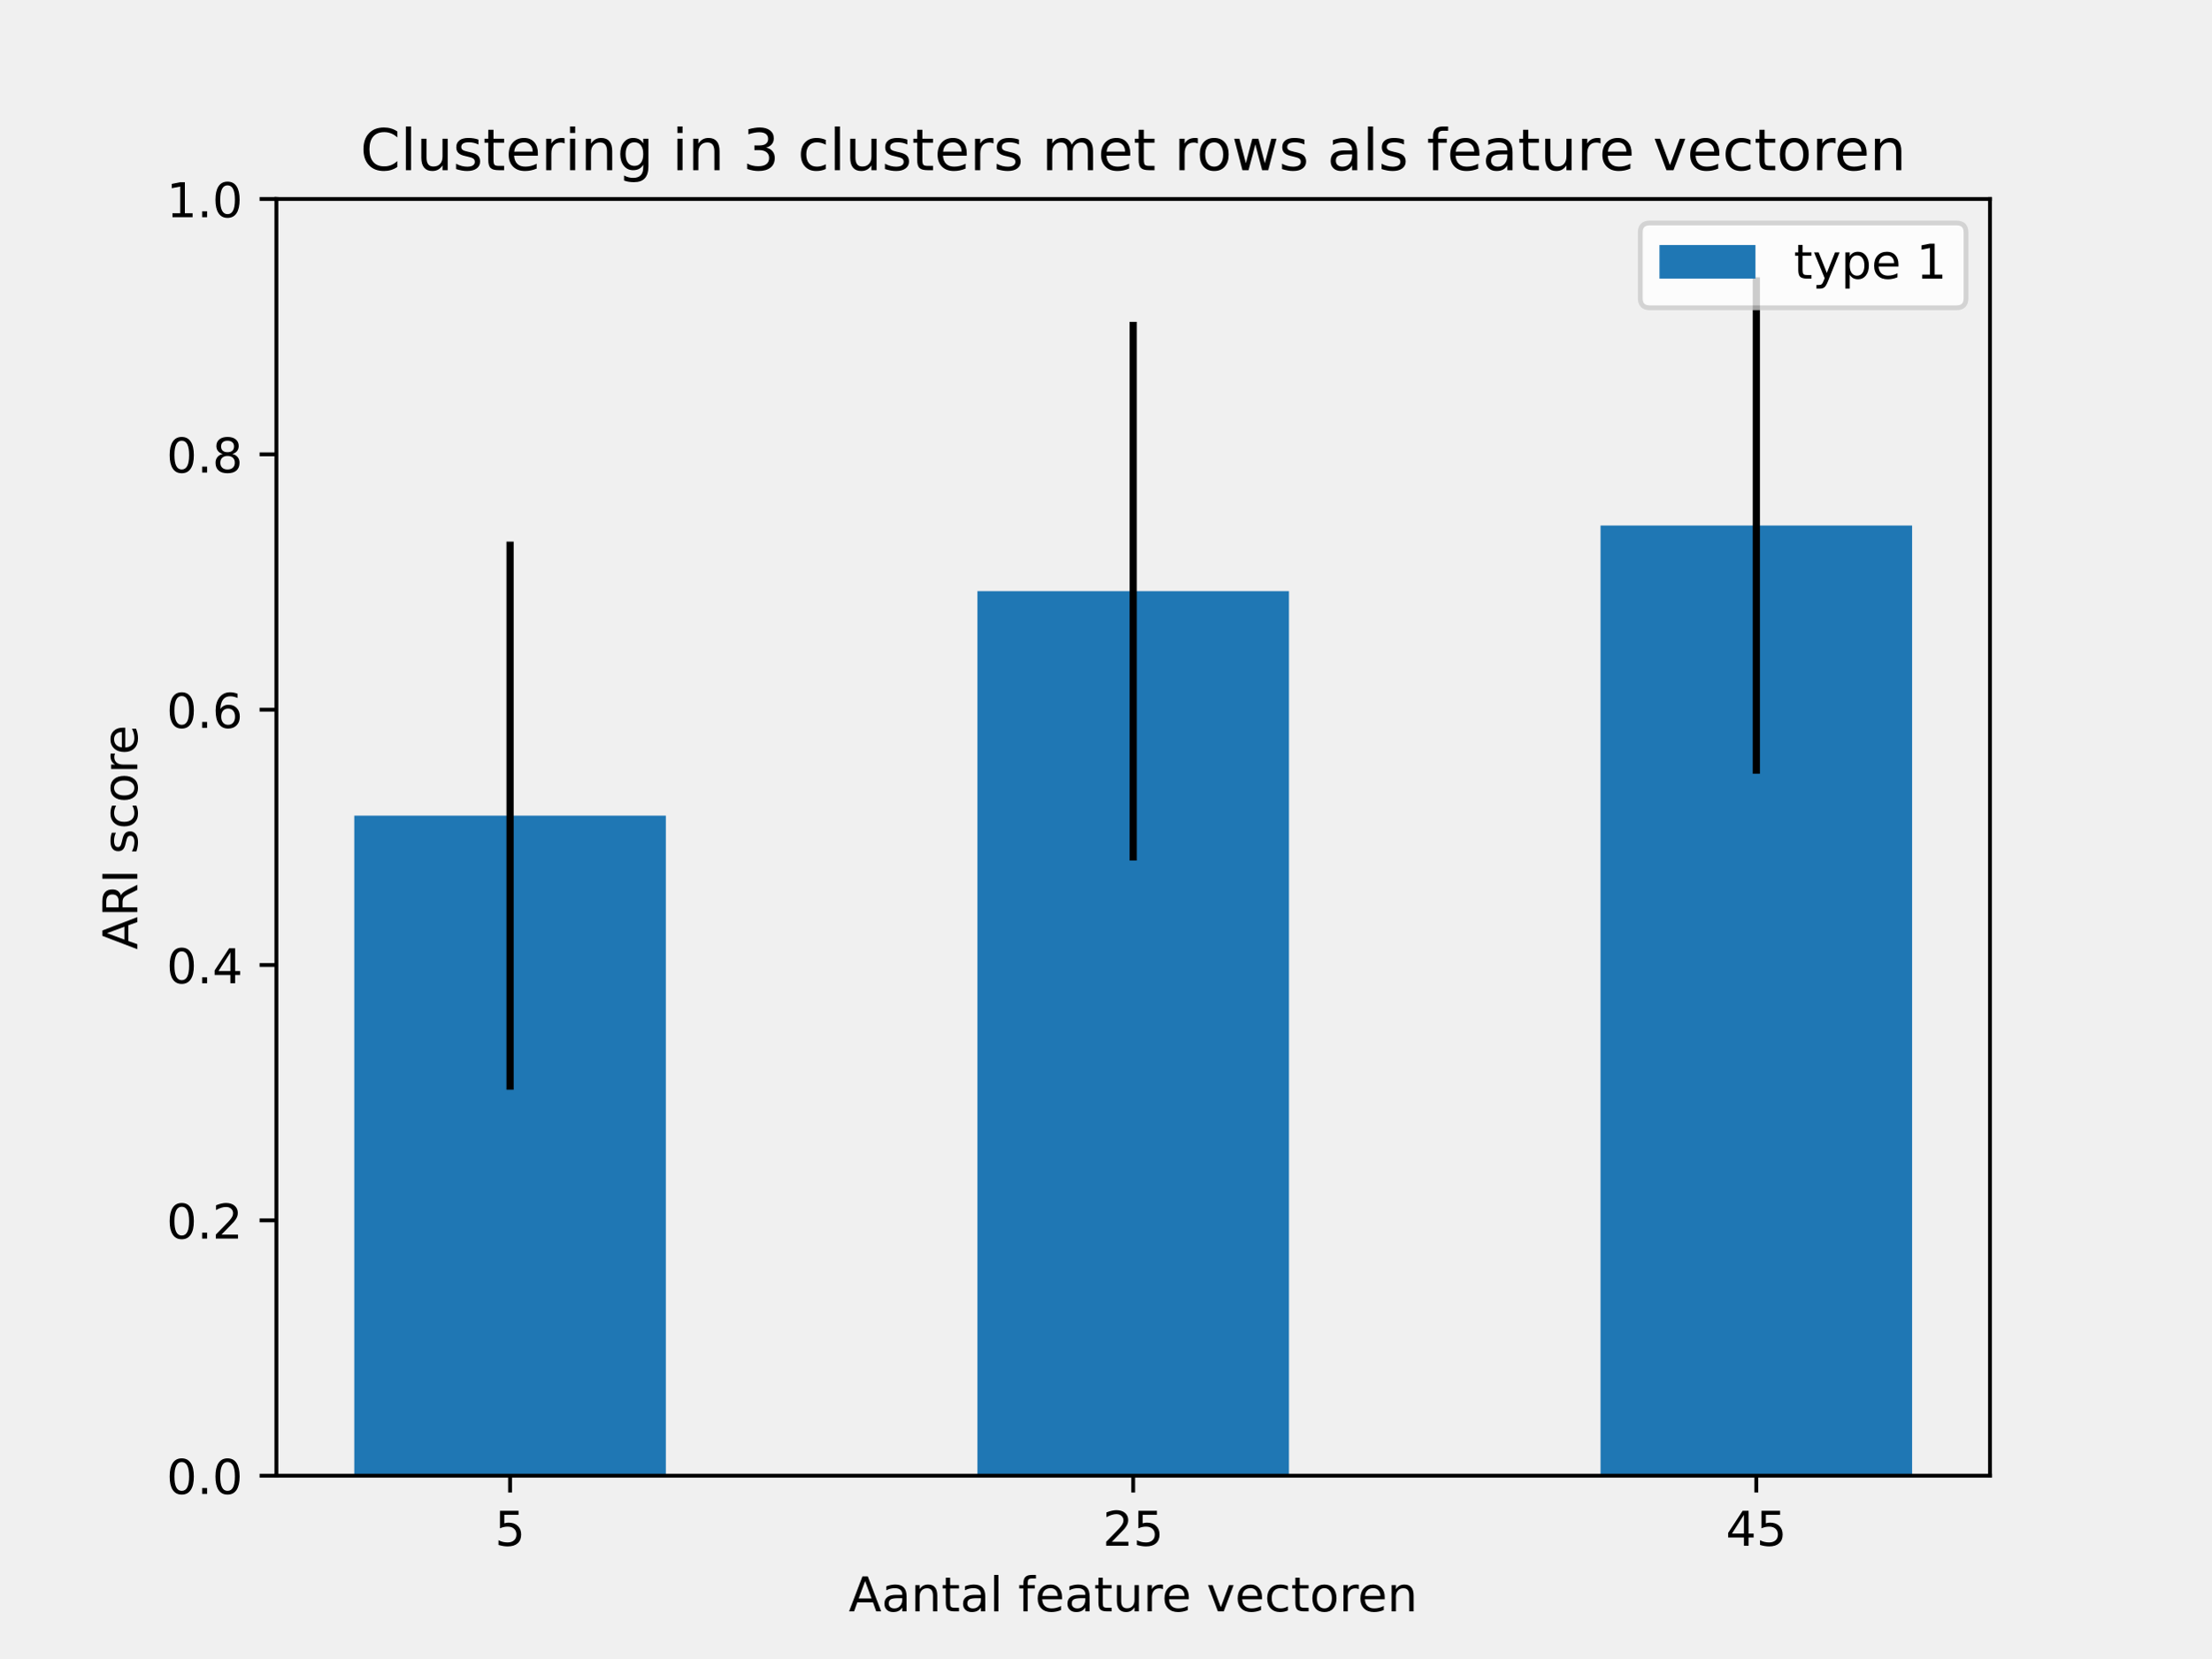
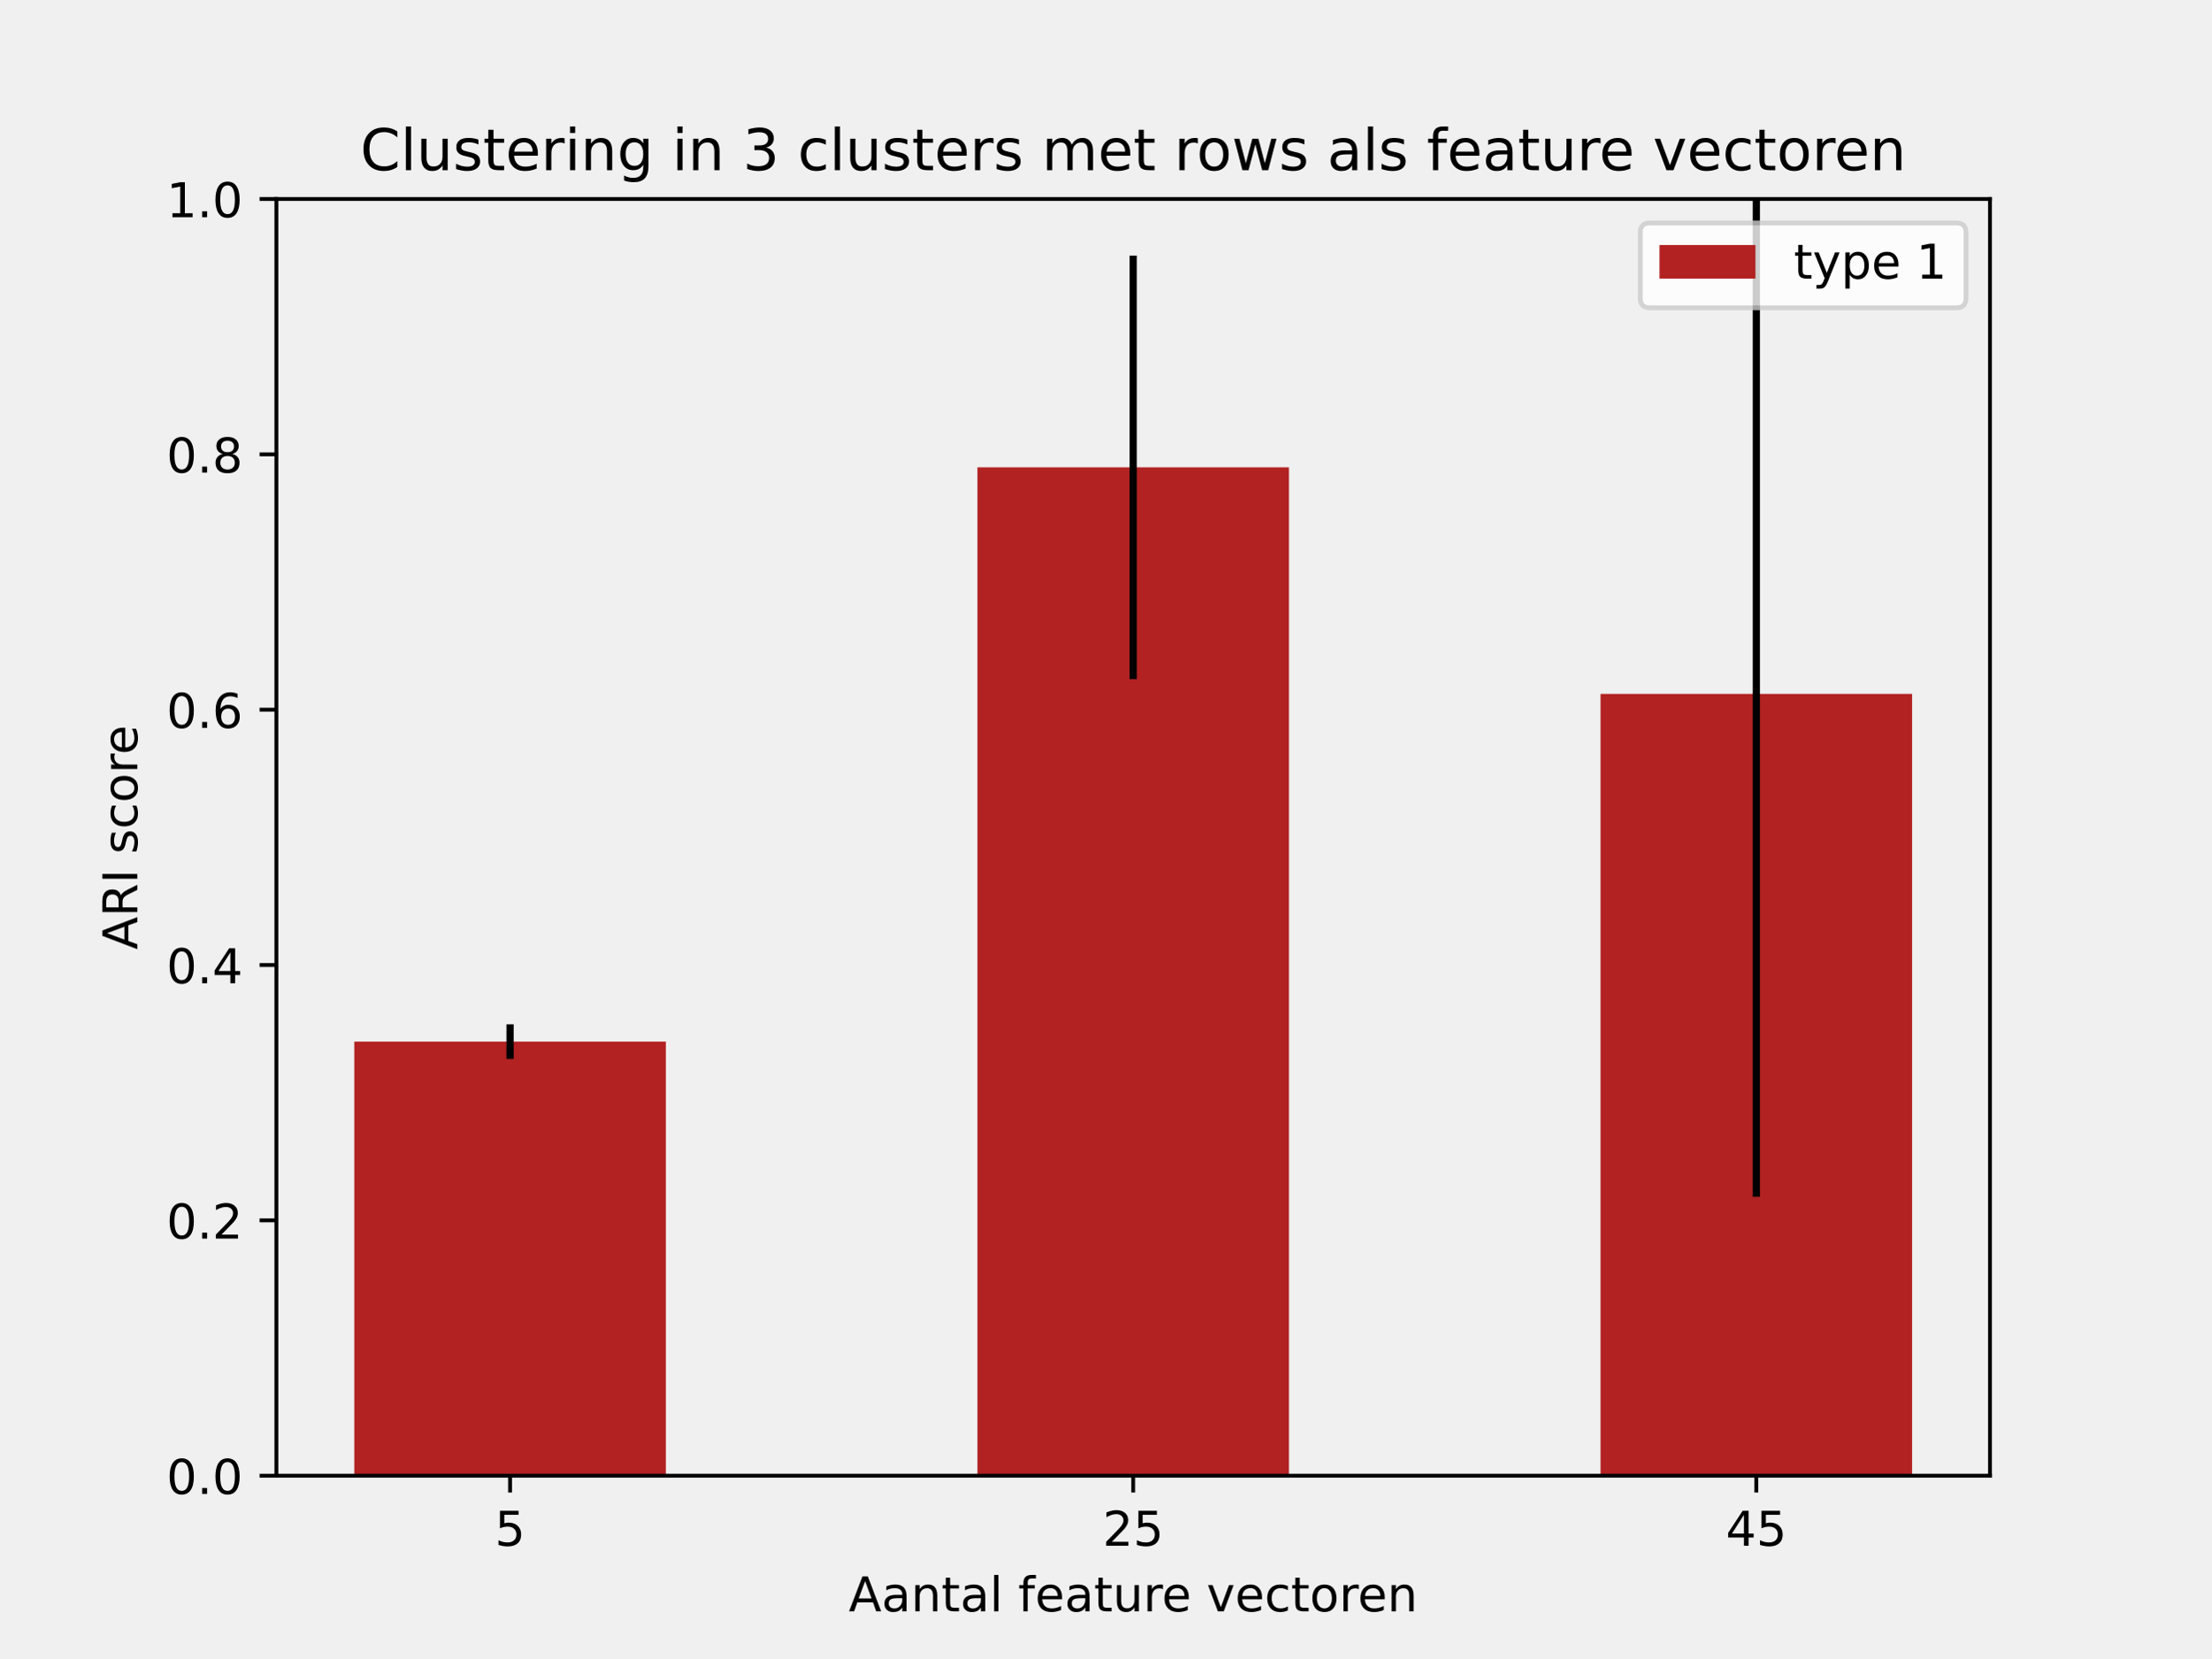
<svg xmlns="http://www.w3.org/2000/svg" xmlns:xlink="http://www.w3.org/1999/xlink" width="460.8pt" height="345.6pt" viewBox="0 0 460.8 345.6" version="1.1">
  <defs>
    <style type="text/css">*{stroke-linejoin: round; stroke-linecap: butt}</style>
  </defs>
  <g id="figure_1">
    <g id="patch_1">
      <path d="M 0 345.6  L 460.8 345.6  L 460.8 0  L 0 0  L 0 345.6  z " style="fill: none" />
    </g>
    <g id="axes_1">
      <g id="patch_2">
        <path d="M 57.6 307.584  L 414.72 307.584  L 414.72 41.472  L 57.6 41.472  L 57.6 307.584  z " style="fill: none" />
      </g>
      <g id="patch_3">
-         <path d="M 73.833 307.584  L 138.764 307.584  L 138.764 170.007  L 73.833 170.007  z " clip-path="url(#p4b519ade61)" style="fill: #1f77b4" />
+         <path d="M 73.833 307.584  L 138.764 307.584  L 138.764 217.109  L 73.833 217.109  z " clip-path="url(#p9679ab517b)" style="fill: #b22222" />
      </g>
      <g id="patch_4">
-         <path d="M 203.695 307.584  L 268.625 307.584  L 268.625 123.217  L 203.695 123.217  z " clip-path="url(#p4b519ade61)" style="fill: #1f77b4" />
+         <path d="M 203.695 307.584  L 268.625 307.584  L 268.625 97.402  L 203.695 97.402  z " clip-path="url(#p9679ab517b)" style="fill: #b22222" />
      </g>
      <g id="patch_5">
-         <path d="M 333.556 307.584  L 398.487 307.584  L 398.487 109.53  L 333.556 109.53  z " clip-path="url(#p4b519ade61)" style="fill: #1f77b4" />
+         <path d="M 333.556 307.584  L 398.487 307.584  L 398.487 144.625  L 333.556 144.625  z " clip-path="url(#p9679ab517b)" style="fill: #b22222" />
      </g>
      <g id="matplotlib.axis_1">
        <g id="xtick_1">
          <g id="line2d_1">
            <defs>
-               <path id="mcd3beb2d42" d="M 0 0  L 0 3.5  " style="stroke: #000000; stroke-width: 0.8" />
-             </defs>
-             <g>
-               <use xlink:href="#mcd3beb2d42" x="106.298" y="307.584" style="stroke: #000000; stroke-width: 0.8" />
+               <path id="m62f7c47bea" d="M 0 0  L 0 3.5  " style="stroke: #000000; stroke-width: 0.8" />
+             </defs>
+             <g>
+               <use xlink:href="#m62f7c47bea" x="106.298" y="307.584" style="stroke: #000000; stroke-width: 0.8" />
            </g>
          </g>
          <g id="text_1">
            <g transform="translate(103.1169 322.1824) scale(0.1 -0.1)">
              <defs>
                <path id="DejaVuSans-35" d="M 691 4666  L 3169 4666  L 3169 4134  L 1269 4134  L 1269 2991  Q 1406 3038 1543 3061  Q 1681 3084 1819 3084  Q 2600 3084 3056 2656  Q 3513 2228 3513 1497  Q 3513 744 3044 326  Q 2575 -91 1722 -91  Q 1428 -91 1123 -41  Q 819 9 494 109  L 494 744  Q 775 591 1075 516  Q 1375 441 1709 441  Q 2250 441 2565 725  Q 2881 1009 2881 1497  Q 2881 1984 2565 2268  Q 2250 2553 1709 2553  Q 1456 2553 1204 2497  Q 953 2441 691 2322  L 691 4666  z " transform="scale(0.015625)" />
              </defs>
              <use xlink:href="#DejaVuSans-35" />
            </g>
          </g>
        </g>
        <g id="xtick_2">
          <g id="line2d_2">
            <g>
-               <use xlink:href="#mcd3beb2d42" x="236.16" y="307.584" style="stroke: #000000; stroke-width: 0.8" />
+               <use xlink:href="#m62f7c47bea" x="236.16" y="307.584" style="stroke: #000000; stroke-width: 0.8" />
            </g>
          </g>
          <g id="text_2">
            <g transform="translate(229.7975 322.1824) scale(0.1 -0.1)">
              <defs>
                <path id="DejaVuSans-32" d="M 1228 531  L 3431 531  L 3431 0  L 469 0  L 469 531  Q 828 903 1448 1529  Q 2069 2156 2228 2338  Q 2531 2678 2651 2914  Q 2772 3150 2772 3378  Q 2772 3750 2511 3984  Q 2250 4219 1831 4219  Q 1534 4219 1204 4116  Q 875 4013 500 3803  L 500 4441  Q 881 4594 1212 4672  Q 1544 4750 1819 4750  Q 2544 4750 2975 4387  Q 3406 4025 3406 3419  Q 3406 3131 3298 2873  Q 3191 2616 2906 2266  Q 2828 2175 2409 1742  Q 1991 1309 1228 531  z " transform="scale(0.015625)" />
              </defs>
              <use xlink:href="#DejaVuSans-32" />
              <use xlink:href="#DejaVuSans-35" x="63.623" />
            </g>
          </g>
        </g>
        <g id="xtick_3">
          <g id="line2d_3">
            <g>
-               <use xlink:href="#mcd3beb2d42" x="366.022" y="307.584" style="stroke: #000000; stroke-width: 0.8" />
+               <use xlink:href="#m62f7c47bea" x="366.022" y="307.584" style="stroke: #000000; stroke-width: 0.8" />
            </g>
          </g>
          <g id="text_3">
            <g transform="translate(359.6593 322.1824) scale(0.1 -0.1)">
              <defs>
                <path id="DejaVuSans-34" d="M 2419 4116  L 825 1625  L 2419 1625  L 2419 4116  z M 2253 4666  L 3047 4666  L 3047 1625  L 3713 1625  L 3713 1100  L 3047 1100  L 3047 0  L 2419 0  L 2419 1100  L 313 1100  L 313 1709  L 2253 4666  z " transform="scale(0.015625)" />
              </defs>
              <use xlink:href="#DejaVuSans-34" />
              <use xlink:href="#DejaVuSans-35" x="63.623" />
            </g>
          </g>
        </g>
        <g id="text_4">
          <g transform="translate(176.8733 335.8606) scale(0.1 -0.1)">
            <defs>
              <path id="DejaVuSans-41" d="M 2188 4044  L 1331 1722  L 3047 1722  L 2188 4044  z M 1831 4666  L 2547 4666  L 4325 0  L 3669 0  L 3244 1197  L 1141 1197  L 716 0  L 50 0  L 1831 4666  z " transform="scale(0.015625)" />
              <path id="DejaVuSans-61" d="M 2194 1759  Q 1497 1759 1228 1600  Q 959 1441 959 1056  Q 959 750 1161 570  Q 1363 391 1709 391  Q 2188 391 2477 730  Q 2766 1069 2766 1631  L 2766 1759  L 2194 1759  z M 3341 1997  L 3341 0  L 2766 0  L 2766 531  Q 2569 213 2275 61  Q 1981 -91 1556 -91  Q 1019 -91 701 211  Q 384 513 384 1019  Q 384 1609 779 1909  Q 1175 2209 1959 2209  L 2766 2209  L 2766 2266  Q 2766 2663 2505 2880  Q 2244 3097 1772 3097  Q 1472 3097 1187 3025  Q 903 2953 641 2809  L 641 3341  Q 956 3463 1253 3523  Q 1550 3584 1831 3584  Q 2591 3584 2966 3190  Q 3341 2797 3341 1997  z " transform="scale(0.015625)" />
              <path id="DejaVuSans-6e" d="M 3513 2113  L 3513 0  L 2938 0  L 2938 2094  Q 2938 2591 2744 2837  Q 2550 3084 2163 3084  Q 1697 3084 1428 2787  Q 1159 2491 1159 1978  L 1159 0  L 581 0  L 581 3500  L 1159 3500  L 1159 2956  Q 1366 3272 1645 3428  Q 1925 3584 2291 3584  Q 2894 3584 3203 3211  Q 3513 2838 3513 2113  z " transform="scale(0.015625)" />
              <path id="DejaVuSans-74" d="M 1172 4494  L 1172 3500  L 2356 3500  L 2356 3053  L 1172 3053  L 1172 1153  Q 1172 725 1289 603  Q 1406 481 1766 481  L 2356 481  L 2356 0  L 1766 0  Q 1100 0 847 248  Q 594 497 594 1153  L 594 3053  L 172 3053  L 172 3500  L 594 3500  L 594 4494  L 1172 4494  z " transform="scale(0.015625)" />
              <path id="DejaVuSans-6c" d="M 603 4863  L 1178 4863  L 1178 0  L 603 0  L 603 4863  z " transform="scale(0.015625)" />
              <path id="DejaVuSans-20" transform="scale(0.015625)" />
              <path id="DejaVuSans-66" d="M 2375 4863  L 2375 4384  L 1825 4384  Q 1516 4384 1395 4259  Q 1275 4134 1275 3809  L 1275 3500  L 2222 3500  L 2222 3053  L 1275 3053  L 1275 0  L 697 0  L 697 3053  L 147 3053  L 147 3500  L 697 3500  L 697 3744  Q 697 4328 969 4595  Q 1241 4863 1831 4863  L 2375 4863  z " transform="scale(0.015625)" />
              <path id="DejaVuSans-65" d="M 3597 1894  L 3597 1613  L 953 1613  Q 991 1019 1311 708  Q 1631 397 2203 397  Q 2534 397 2845 478  Q 3156 559 3463 722  L 3463 178  Q 3153 47 2828 -22  Q 2503 -91 2169 -91  Q 1331 -91 842 396  Q 353 884 353 1716  Q 353 2575 817 3079  Q 1281 3584 2069 3584  Q 2775 3584 3186 3129  Q 3597 2675 3597 1894  z M 3022 2063  Q 3016 2534 2758 2815  Q 2500 3097 2075 3097  Q 1594 3097 1305 2825  Q 1016 2553 972 2059  L 3022 2063  z " transform="scale(0.015625)" />
              <path id="DejaVuSans-75" d="M 544 1381  L 544 3500  L 1119 3500  L 1119 1403  Q 1119 906 1312 657  Q 1506 409 1894 409  Q 2359 409 2629 706  Q 2900 1003 2900 1516  L 2900 3500  L 3475 3500  L 3475 0  L 2900 0  L 2900 538  Q 2691 219 2414 64  Q 2138 -91 1772 -91  Q 1169 -91 856 284  Q 544 659 544 1381  z M 1991 3584  L 1991 3584  z " transform="scale(0.015625)" />
              <path id="DejaVuSans-72" d="M 2631 2963  Q 2534 3019 2420 3045  Q 2306 3072 2169 3072  Q 1681 3072 1420 2755  Q 1159 2438 1159 1844  L 1159 0  L 581 0  L 581 3500  L 1159 3500  L 1159 2956  Q 1341 3275 1631 3429  Q 1922 3584 2338 3584  Q 2397 3584 2469 3576  Q 2541 3569 2628 3553  L 2631 2963  z " transform="scale(0.015625)" />
              <path id="DejaVuSans-76" d="M 191 3500  L 800 3500  L 1894 563  L 2988 3500  L 3597 3500  L 2284 0  L 1503 0  L 191 3500  z " transform="scale(0.015625)" />
              <path id="DejaVuSans-63" d="M 3122 3366  L 3122 2828  Q 2878 2963 2633 3030  Q 2388 3097 2138 3097  Q 1578 3097 1268 2742  Q 959 2388 959 1747  Q 959 1106 1268 751  Q 1578 397 2138 397  Q 2388 397 2633 464  Q 2878 531 3122 666  L 3122 134  Q 2881 22 2623 -34  Q 2366 -91 2075 -91  Q 1284 -91 818 406  Q 353 903 353 1747  Q 353 2603 823 3093  Q 1294 3584 2113 3584  Q 2378 3584 2631 3529  Q 2884 3475 3122 3366  z " transform="scale(0.015625)" />
              <path id="DejaVuSans-6f" d="M 1959 3097  Q 1497 3097 1228 2736  Q 959 2375 959 1747  Q 959 1119 1226 758  Q 1494 397 1959 397  Q 2419 397 2687 759  Q 2956 1122 2956 1747  Q 2956 2369 2687 2733  Q 2419 3097 1959 3097  z M 1959 3584  Q 2709 3584 3137 3096  Q 3566 2609 3566 1747  Q 3566 888 3137 398  Q 2709 -91 1959 -91  Q 1206 -91 779 398  Q 353 888 353 1747  Q 353 2609 779 3096  Q 1206 3584 1959 3584  z " transform="scale(0.015625)" />
            </defs>
            <use xlink:href="#DejaVuSans-41" />
            <use xlink:href="#DejaVuSans-61" x="68.408" />
            <use xlink:href="#DejaVuSans-6e" x="129.688" />
            <use xlink:href="#DejaVuSans-74" x="193.066" />
            <use xlink:href="#DejaVuSans-61" x="232.275" />
            <use xlink:href="#DejaVuSans-6c" x="293.555" />
            <use xlink:href="#DejaVuSans-20" x="321.338" />
            <use xlink:href="#DejaVuSans-66" x="353.125" />
            <use xlink:href="#DejaVuSans-65" x="388.33" />
            <use xlink:href="#DejaVuSans-61" x="449.854" />
            <use xlink:href="#DejaVuSans-74" x="511.133" />
            <use xlink:href="#DejaVuSans-75" x="550.342" />
            <use xlink:href="#DejaVuSans-72" x="613.721" />
            <use xlink:href="#DejaVuSans-65" x="652.584" />
            <use xlink:href="#DejaVuSans-20" x="714.107" />
            <use xlink:href="#DejaVuSans-76" x="745.895" />
            <use xlink:href="#DejaVuSans-65" x="805.074" />
            <use xlink:href="#DejaVuSans-63" x="866.598" />
            <use xlink:href="#DejaVuSans-74" x="921.578" />
            <use xlink:href="#DejaVuSans-6f" x="960.787" />
            <use xlink:href="#DejaVuSans-72" x="1021.969" />
            <use xlink:href="#DejaVuSans-65" x="1060.832" />
            <use xlink:href="#DejaVuSans-6e" x="1122.355" />
          </g>
        </g>
      </g>
      <g id="matplotlib.axis_2">
        <g id="ytick_1">
          <g id="line2d_4">
            <defs>
-               <path id="m8118c58400" d="M 0 0  L -3.5 0  " style="stroke: #000000; stroke-width: 0.8" />
-             </defs>
-             <g>
-               <use xlink:href="#m8118c58400" x="57.6" y="307.584" style="stroke: #000000; stroke-width: 0.8" />
+               <path id="m74dabd5af4" d="M 0 0  L -3.5 0  " style="stroke: #000000; stroke-width: 0.8" />
+             </defs>
+             <g>
+               <use xlink:href="#m74dabd5af4" x="57.6" y="307.584" style="stroke: #000000; stroke-width: 0.8" />
            </g>
          </g>
          <g id="text_5">
            <g transform="translate(34.69687 311.3832) scale(0.1 -0.1)">
              <defs>
                <path id="DejaVuSans-30" d="M 2034 4250  Q 1547 4250 1301 3770  Q 1056 3291 1056 2328  Q 1056 1369 1301 889  Q 1547 409 2034 409  Q 2525 409 2770 889  Q 3016 1369 3016 2328  Q 3016 3291 2770 3770  Q 2525 4250 2034 4250  z M 2034 4750  Q 2819 4750 3233 4129  Q 3647 3509 3647 2328  Q 3647 1150 3233 529  Q 2819 -91 2034 -91  Q 1250 -91 836 529  Q 422 1150 422 2328  Q 422 3509 836 4129  Q 1250 4750 2034 4750  z " transform="scale(0.015625)" />
                <path id="DejaVuSans-2e" d="M 684 794  L 1344 794  L 1344 0  L 684 0  L 684 794  z " transform="scale(0.015625)" />
              </defs>
              <use xlink:href="#DejaVuSans-30" />
              <use xlink:href="#DejaVuSans-2e" x="63.623" />
              <use xlink:href="#DejaVuSans-30" x="95.41" />
            </g>
          </g>
        </g>
        <g id="ytick_2">
          <g id="line2d_5">
            <g>
-               <use xlink:href="#m8118c58400" x="57.6" y="254.362" style="stroke: #000000; stroke-width: 0.8" />
+               <use xlink:href="#m74dabd5af4" x="57.6" y="254.362" style="stroke: #000000; stroke-width: 0.8" />
            </g>
          </g>
          <g id="text_6">
            <g transform="translate(34.69687 258.1608) scale(0.1 -0.1)">
              <use xlink:href="#DejaVuSans-30" />
              <use xlink:href="#DejaVuSans-2e" x="63.623" />
              <use xlink:href="#DejaVuSans-32" x="95.41" />
            </g>
          </g>
        </g>
        <g id="ytick_3">
          <g id="line2d_6">
            <g>
-               <use xlink:href="#m8118c58400" x="57.6" y="201.139" style="stroke: #000000; stroke-width: 0.8" />
+               <use xlink:href="#m74dabd5af4" x="57.6" y="201.139" style="stroke: #000000; stroke-width: 0.8" />
            </g>
          </g>
          <g id="text_7">
            <g transform="translate(34.69687 204.9384) scale(0.1 -0.1)">
              <use xlink:href="#DejaVuSans-30" />
              <use xlink:href="#DejaVuSans-2e" x="63.623" />
              <use xlink:href="#DejaVuSans-34" x="95.41" />
            </g>
          </g>
        </g>
        <g id="ytick_4">
          <g id="line2d_7">
            <g>
-               <use xlink:href="#m8118c58400" x="57.6" y="147.917" style="stroke: #000000; stroke-width: 0.8" />
+               <use xlink:href="#m74dabd5af4" x="57.6" y="147.917" style="stroke: #000000; stroke-width: 0.8" />
            </g>
          </g>
          <g id="text_8">
            <g transform="translate(34.69687 151.716) scale(0.1 -0.1)">
              <defs>
                <path id="DejaVuSans-36" d="M 2113 2584  Q 1688 2584 1439 2293  Q 1191 2003 1191 1497  Q 1191 994 1439 701  Q 1688 409 2113 409  Q 2538 409 2786 701  Q 3034 994 3034 1497  Q 3034 2003 2786 2293  Q 2538 2584 2113 2584  z M 3366 4563  L 3366 3988  Q 3128 4100 2886 4159  Q 2644 4219 2406 4219  Q 1781 4219 1451 3797  Q 1122 3375 1075 2522  Q 1259 2794 1537 2939  Q 1816 3084 2150 3084  Q 2853 3084 3261 2657  Q 3669 2231 3669 1497  Q 3669 778 3244 343  Q 2819 -91 2113 -91  Q 1303 -91 875 529  Q 447 1150 447 2328  Q 447 3434 972 4092  Q 1497 4750 2381 4750  Q 2619 4750 2861 4703  Q 3103 4656 3366 4563  z " transform="scale(0.015625)" />
              </defs>
              <use xlink:href="#DejaVuSans-30" />
              <use xlink:href="#DejaVuSans-2e" x="63.623" />
              <use xlink:href="#DejaVuSans-36" x="95.41" />
            </g>
          </g>
        </g>
        <g id="ytick_5">
          <g id="line2d_8">
            <g>
-               <use xlink:href="#m8118c58400" x="57.6" y="94.694" style="stroke: #000000; stroke-width: 0.8" />
+               <use xlink:href="#m74dabd5af4" x="57.6" y="94.694" style="stroke: #000000; stroke-width: 0.8" />
            </g>
          </g>
          <g id="text_9">
            <g transform="translate(34.69687 98.49362) scale(0.1 -0.1)">
              <defs>
                <path id="DejaVuSans-38" d="M 2034 2216  Q 1584 2216 1326 1975  Q 1069 1734 1069 1313  Q 1069 891 1326 650  Q 1584 409 2034 409  Q 2484 409 2743 651  Q 3003 894 3003 1313  Q 3003 1734 2745 1975  Q 2488 2216 2034 2216  z M 1403 2484  Q 997 2584 770 2862  Q 544 3141 544 3541  Q 544 4100 942 4425  Q 1341 4750 2034 4750  Q 2731 4750 3128 4425  Q 3525 4100 3525 3541  Q 3525 3141 3298 2862  Q 3072 2584 2669 2484  Q 3125 2378 3379 2068  Q 3634 1759 3634 1313  Q 3634 634 3220 271  Q 2806 -91 2034 -91  Q 1263 -91 848 271  Q 434 634 434 1313  Q 434 1759 690 2068  Q 947 2378 1403 2484  z M 1172 3481  Q 1172 3119 1398 2916  Q 1625 2713 2034 2713  Q 2441 2713 2670 2916  Q 2900 3119 2900 3481  Q 2900 3844 2670 4047  Q 2441 4250 2034 4250  Q 1625 4250 1398 4047  Q 1172 3844 1172 3481  z " transform="scale(0.015625)" />
              </defs>
              <use xlink:href="#DejaVuSans-30" />
              <use xlink:href="#DejaVuSans-2e" x="63.623" />
              <use xlink:href="#DejaVuSans-38" x="95.41" />
            </g>
          </g>
        </g>
        <g id="ytick_6">
          <g id="line2d_9">
            <g>
-               <use xlink:href="#m8118c58400" x="57.6" y="41.472" style="stroke: #000000; stroke-width: 0.8" />
+               <use xlink:href="#m74dabd5af4" x="57.6" y="41.472" style="stroke: #000000; stroke-width: 0.8" />
            </g>
          </g>
          <g id="text_10">
            <g transform="translate(34.69687 45.27122) scale(0.1 -0.1)">
              <defs>
                <path id="DejaVuSans-31" d="M 794 531  L 1825 531  L 1825 4091  L 703 3866  L 703 4441  L 1819 4666  L 2450 4666  L 2450 531  L 3481 531  L 3481 0  L 794 0  L 794 531  z " transform="scale(0.015625)" />
              </defs>
              <use xlink:href="#DejaVuSans-31" />
              <use xlink:href="#DejaVuSans-2e" x="63.623" />
              <use xlink:href="#DejaVuSans-30" x="95.41" />
            </g>
          </g>
        </g>
        <g id="text_11">
          <g transform="translate(28.61719 197.9194) rotate(-90) scale(0.1 -0.1)">
            <defs>
              <path id="DejaVuSans-52" d="M 2841 2188  Q 3044 2119 3236 1894  Q 3428 1669 3622 1275  L 4263 0  L 3584 0  L 2988 1197  Q 2756 1666 2539 1819  Q 2322 1972 1947 1972  L 1259 1972  L 1259 0  L 628 0  L 628 4666  L 2053 4666  Q 2853 4666 3247 4331  Q 3641 3997 3641 3322  Q 3641 2881 3436 2590  Q 3231 2300 2841 2188  z M 1259 4147  L 1259 2491  L 2053 2491  Q 2509 2491 2742 2702  Q 2975 2913 2975 3322  Q 2975 3731 2742 3939  Q 2509 4147 2053 4147  L 1259 4147  z " transform="scale(0.015625)" />
              <path id="DejaVuSans-49" d="M 628 4666  L 1259 4666  L 1259 0  L 628 0  L 628 4666  z " transform="scale(0.015625)" />
              <path id="DejaVuSans-73" d="M 2834 3397  L 2834 2853  Q 2591 2978 2328 3040  Q 2066 3103 1784 3103  Q 1356 3103 1142 2972  Q 928 2841 928 2578  Q 928 2378 1081 2264  Q 1234 2150 1697 2047  L 1894 2003  Q 2506 1872 2764 1633  Q 3022 1394 3022 966  Q 3022 478 2636 193  Q 2250 -91 1575 -91  Q 1294 -91 989 -36  Q 684 19 347 128  L 347 722  Q 666 556 975 473  Q 1284 391 1588 391  Q 1994 391 2212 530  Q 2431 669 2431 922  Q 2431 1156 2273 1281  Q 2116 1406 1581 1522  L 1381 1569  Q 847 1681 609 1914  Q 372 2147 372 2553  Q 372 3047 722 3315  Q 1072 3584 1716 3584  Q 2034 3584 2315 3537  Q 2597 3491 2834 3397  z " transform="scale(0.015625)" />
            </defs>
            <use xlink:href="#DejaVuSans-41" />
            <use xlink:href="#DejaVuSans-52" x="68.408" />
            <use xlink:href="#DejaVuSans-49" x="137.891" />
            <use xlink:href="#DejaVuSans-20" x="167.383" />
            <use xlink:href="#DejaVuSans-73" x="199.17" />
            <use xlink:href="#DejaVuSans-63" x="251.27" />
            <use xlink:href="#DejaVuSans-6f" x="306.25" />
            <use xlink:href="#DejaVuSans-72" x="367.432" />
            <use xlink:href="#DejaVuSans-65" x="406.295" />
          </g>
        </g>
      </g>
      <g id="LineCollection_1">
-         <path d="M 106.298 227.128  L 106.298 112.885  " clip-path="url(#p4b519ade61)" style="fill: none; stroke: #000000; stroke-width: 1.5" />
-         <path d="M 236.16 179.352  L 236.16 67.082  " clip-path="url(#p4b519ade61)" style="fill: none; stroke: #000000; stroke-width: 1.5" />
-         <path d="M 366.022 161.271  L 366.022 57.79  " clip-path="url(#p4b519ade61)" style="fill: none; stroke: #000000; stroke-width: 1.5" />
+         <path d="M 106.298 220.712  L 106.298 213.505  " clip-path="url(#p9679ab517b)" style="fill: none; stroke: #000000; stroke-width: 1.5" />
+         <path d="M 236.16 141.541  L 236.16 53.263  " clip-path="url(#p9679ab517b)" style="fill: none; stroke: #000000; stroke-width: 1.5" />
+         <path d="M 366.022 249.451  L 366.022 39.8  " clip-path="url(#p9679ab517b)" style="fill: none; stroke: #000000; stroke-width: 1.5" />
      </g>
      <g id="patch_6">
        <path d="M 57.6 307.584  L 57.6 41.472  " style="fill: none; stroke: #000000; stroke-width: 0.8; stroke-linejoin: miter; stroke-linecap: square" />
      </g>
      <g id="patch_7">
        <path d="M 414.72 307.584  L 414.72 41.472  " style="fill: none; stroke: #000000; stroke-width: 0.8; stroke-linejoin: miter; stroke-linecap: square" />
      </g>
      <g id="patch_8">
        <path d="M 57.6 307.584  L 414.72 307.584  " style="fill: none; stroke: #000000; stroke-width: 0.8; stroke-linejoin: miter; stroke-linecap: square" />
      </g>
      <g id="patch_9">
        <path d="M 57.6 41.472  L 414.72 41.472  " style="fill: none; stroke: #000000; stroke-width: 0.8; stroke-linejoin: miter; stroke-linecap: square" />
      </g>
      <g id="text_12">
        <g transform="translate(75.07031 35.472) scale(0.12 -0.12)">
          <defs>
            <path id="DejaVuSans-43" d="M 4122 4306  L 4122 3641  Q 3803 3938 3442 4084  Q 3081 4231 2675 4231  Q 1875 4231 1450 3742  Q 1025 3253 1025 2328  Q 1025 1406 1450 917  Q 1875 428 2675 428  Q 3081 428 3442 575  Q 3803 722 4122 1019  L 4122 359  Q 3791 134 3420 21  Q 3050 -91 2638 -91  Q 1578 -91 968 557  Q 359 1206 359 2328  Q 359 3453 968 4101  Q 1578 4750 2638 4750  Q 3056 4750 3426 4639  Q 3797 4528 4122 4306  z " transform="scale(0.015625)" />
            <path id="DejaVuSans-69" d="M 603 3500  L 1178 3500  L 1178 0  L 603 0  L 603 3500  z M 603 4863  L 1178 4863  L 1178 4134  L 603 4134  L 603 4863  z " transform="scale(0.015625)" />
            <path id="DejaVuSans-67" d="M 2906 1791  Q 2906 2416 2648 2759  Q 2391 3103 1925 3103  Q 1463 3103 1205 2759  Q 947 2416 947 1791  Q 947 1169 1205 825  Q 1463 481 1925 481  Q 2391 481 2648 825  Q 2906 1169 2906 1791  z M 3481 434  Q 3481 -459 3084 -895  Q 2688 -1331 1869 -1331  Q 1566 -1331 1297 -1286  Q 1028 -1241 775 -1147  L 775 -588  Q 1028 -725 1275 -790  Q 1522 -856 1778 -856  Q 2344 -856 2625 -561  Q 2906 -266 2906 331  L 2906 616  Q 2728 306 2450 153  Q 2172 0 1784 0  Q 1141 0 747 490  Q 353 981 353 1791  Q 353 2603 747 3093  Q 1141 3584 1784 3584  Q 2172 3584 2450 3431  Q 2728 3278 2906 2969  L 2906 3500  L 3481 3500  L 3481 434  z " transform="scale(0.015625)" />
            <path id="DejaVuSans-33" d="M 2597 2516  Q 3050 2419 3304 2112  Q 3559 1806 3559 1356  Q 3559 666 3084 287  Q 2609 -91 1734 -91  Q 1441 -91 1130 -33  Q 819 25 488 141  L 488 750  Q 750 597 1062 519  Q 1375 441 1716 441  Q 2309 441 2620 675  Q 2931 909 2931 1356  Q 2931 1769 2642 2001  Q 2353 2234 1838 2234  L 1294 2234  L 1294 2753  L 1863 2753  Q 2328 2753 2575 2939  Q 2822 3125 2822 3475  Q 2822 3834 2567 4026  Q 2313 4219 1838 4219  Q 1578 4219 1281 4162  Q 984 4106 628 3988  L 628 4550  Q 988 4650 1302 4700  Q 1616 4750 1894 4750  Q 2613 4750 3031 4423  Q 3450 4097 3450 3541  Q 3450 3153 3228 2886  Q 3006 2619 2597 2516  z " transform="scale(0.015625)" />
            <path id="DejaVuSans-6d" d="M 3328 2828  Q 3544 3216 3844 3400  Q 4144 3584 4550 3584  Q 5097 3584 5394 3201  Q 5691 2819 5691 2113  L 5691 0  L 5113 0  L 5113 2094  Q 5113 2597 4934 2840  Q 4756 3084 4391 3084  Q 3944 3084 3684 2787  Q 3425 2491 3425 1978  L 3425 0  L 2847 0  L 2847 2094  Q 2847 2600 2669 2842  Q 2491 3084 2119 3084  Q 1678 3084 1418 2786  Q 1159 2488 1159 1978  L 1159 0  L 581 0  L 581 3500  L 1159 3500  L 1159 2956  Q 1356 3278 1631 3431  Q 1906 3584 2284 3584  Q 2666 3584 2933 3390  Q 3200 3197 3328 2828  z " transform="scale(0.015625)" />
            <path id="DejaVuSans-77" d="M 269 3500  L 844 3500  L 1563 769  L 2278 3500  L 2956 3500  L 3675 769  L 4391 3500  L 4966 3500  L 4050 0  L 3372 0  L 2619 2869  L 1863 0  L 1184 0  L 269 3500  z " transform="scale(0.015625)" />
          </defs>
          <use xlink:href="#DejaVuSans-43" />
          <use xlink:href="#DejaVuSans-6c" x="69.824" />
          <use xlink:href="#DejaVuSans-75" x="97.607" />
          <use xlink:href="#DejaVuSans-73" x="160.986" />
          <use xlink:href="#DejaVuSans-74" x="213.086" />
          <use xlink:href="#DejaVuSans-65" x="252.295" />
          <use xlink:href="#DejaVuSans-72" x="313.818" />
          <use xlink:href="#DejaVuSans-69" x="354.932" />
          <use xlink:href="#DejaVuSans-6e" x="382.715" />
          <use xlink:href="#DejaVuSans-67" x="446.094" />
          <use xlink:href="#DejaVuSans-20" x="509.57" />
          <use xlink:href="#DejaVuSans-69" x="541.357" />
          <use xlink:href="#DejaVuSans-6e" x="569.141" />
          <use xlink:href="#DejaVuSans-20" x="632.52" />
          <use xlink:href="#DejaVuSans-33" x="664.307" />
          <use xlink:href="#DejaVuSans-20" x="727.93" />
          <use xlink:href="#DejaVuSans-63" x="759.717" />
          <use xlink:href="#DejaVuSans-6c" x="814.697" />
          <use xlink:href="#DejaVuSans-75" x="842.48" />
          <use xlink:href="#DejaVuSans-73" x="905.859" />
          <use xlink:href="#DejaVuSans-74" x="957.959" />
          <use xlink:href="#DejaVuSans-65" x="997.168" />
          <use xlink:href="#DejaVuSans-72" x="1058.691" />
          <use xlink:href="#DejaVuSans-73" x="1099.805" />
          <use xlink:href="#DejaVuSans-20" x="1151.904" />
          <use xlink:href="#DejaVuSans-6d" x="1183.691" />
          <use xlink:href="#DejaVuSans-65" x="1281.104" />
          <use xlink:href="#DejaVuSans-74" x="1342.627" />
          <use xlink:href="#DejaVuSans-20" x="1381.836" />
          <use xlink:href="#DejaVuSans-72" x="1413.623" />
          <use xlink:href="#DejaVuSans-6f" x="1452.486" />
          <use xlink:href="#DejaVuSans-77" x="1513.668" />
          <use xlink:href="#DejaVuSans-73" x="1595.455" />
          <use xlink:href="#DejaVuSans-20" x="1647.555" />
          <use xlink:href="#DejaVuSans-61" x="1679.342" />
          <use xlink:href="#DejaVuSans-6c" x="1740.621" />
          <use xlink:href="#DejaVuSans-73" x="1768.404" />
          <use xlink:href="#DejaVuSans-20" x="1820.504" />
          <use xlink:href="#DejaVuSans-66" x="1852.291" />
          <use xlink:href="#DejaVuSans-65" x="1887.496" />
          <use xlink:href="#DejaVuSans-61" x="1949.02" />
          <use xlink:href="#DejaVuSans-74" x="2010.299" />
          <use xlink:href="#DejaVuSans-75" x="2049.508" />
          <use xlink:href="#DejaVuSans-72" x="2112.887" />
          <use xlink:href="#DejaVuSans-65" x="2151.75" />
          <use xlink:href="#DejaVuSans-20" x="2213.273" />
          <use xlink:href="#DejaVuSans-76" x="2245.061" />
          <use xlink:href="#DejaVuSans-65" x="2304.24" />
          <use xlink:href="#DejaVuSans-63" x="2365.764" />
          <use xlink:href="#DejaVuSans-74" x="2420.744" />
          <use xlink:href="#DejaVuSans-6f" x="2459.953" />
          <use xlink:href="#DejaVuSans-72" x="2521.135" />
          <use xlink:href="#DejaVuSans-65" x="2559.998" />
          <use xlink:href="#DejaVuSans-6e" x="2621.521" />
        </g>
      </g>
      <g id="legend_1">
        <g id="patch_10">
          <path d="M 343.839 64.15  L 407.72 64.15  Q 409.72 64.15 409.72 62.15  L 409.72 48.472  Q 409.72 46.472 407.72 46.472  L 343.839 46.472  Q 341.839 46.472 341.839 48.472  L 341.839 62.15  Q 341.839 64.15 343.839 64.15  z " style="fill: #ffffff; opacity: 0.8; stroke: #cccccc; stroke-linejoin: miter" />
        </g>
        <g id="patch_11">
-           <path d="M 345.839 58.07  L 365.839 58.07  L 365.839 51.07  L 345.839 51.07  z " style="fill: #1f77b4" />
+           <path d="M 345.839 58.07  L 365.839 58.07  L 365.839 51.07  L 345.839 51.07  z " style="fill: #b22222" />
        </g>
        <g id="text_13">
          <g transform="translate(373.8388 58.07044) scale(0.1 -0.1)">
            <defs>
              <path id="DejaVuSans-79" d="M 2059 -325  Q 1816 -950 1584 -1140  Q 1353 -1331 966 -1331  L 506 -1331  L 506 -850  L 844 -850  Q 1081 -850 1212 -737  Q 1344 -625 1503 -206  L 1606 56  L 191 3500  L 800 3500  L 1894 763  L 2988 3500  L 3597 3500  L 2059 -325  z " transform="scale(0.015625)" />
              <path id="DejaVuSans-70" d="M 1159 525  L 1159 -1331  L 581 -1331  L 581 3500  L 1159 3500  L 1159 2969  Q 1341 3281 1617 3432  Q 1894 3584 2278 3584  Q 2916 3584 3314 3078  Q 3713 2572 3713 1747  Q 3713 922 3314 415  Q 2916 -91 2278 -91  Q 1894 -91 1617 61  Q 1341 213 1159 525  z M 3116 1747  Q 3116 2381 2855 2742  Q 2594 3103 2138 3103  Q 1681 3103 1420 2742  Q 1159 2381 1159 1747  Q 1159 1113 1420 752  Q 1681 391 2138 391  Q 2594 391 2855 752  Q 3116 1113 3116 1747  z " transform="scale(0.015625)" />
            </defs>
            <use xlink:href="#DejaVuSans-74" />
            <use xlink:href="#DejaVuSans-79" x="39.209" />
            <use xlink:href="#DejaVuSans-70" x="98.389" />
            <use xlink:href="#DejaVuSans-65" x="161.865" />
            <use xlink:href="#DejaVuSans-20" x="223.389" />
            <use xlink:href="#DejaVuSans-31" x="255.176" />
          </g>
        </g>
      </g>
    </g>
  </g>
  <defs>
-     <clipPath id="p4b519ade61">
+     <clipPath id="p9679ab517b">
      <rect x="57.6" y="41.472" width="357.12" height="266.112" />
    </clipPath>
  </defs>
</svg>
